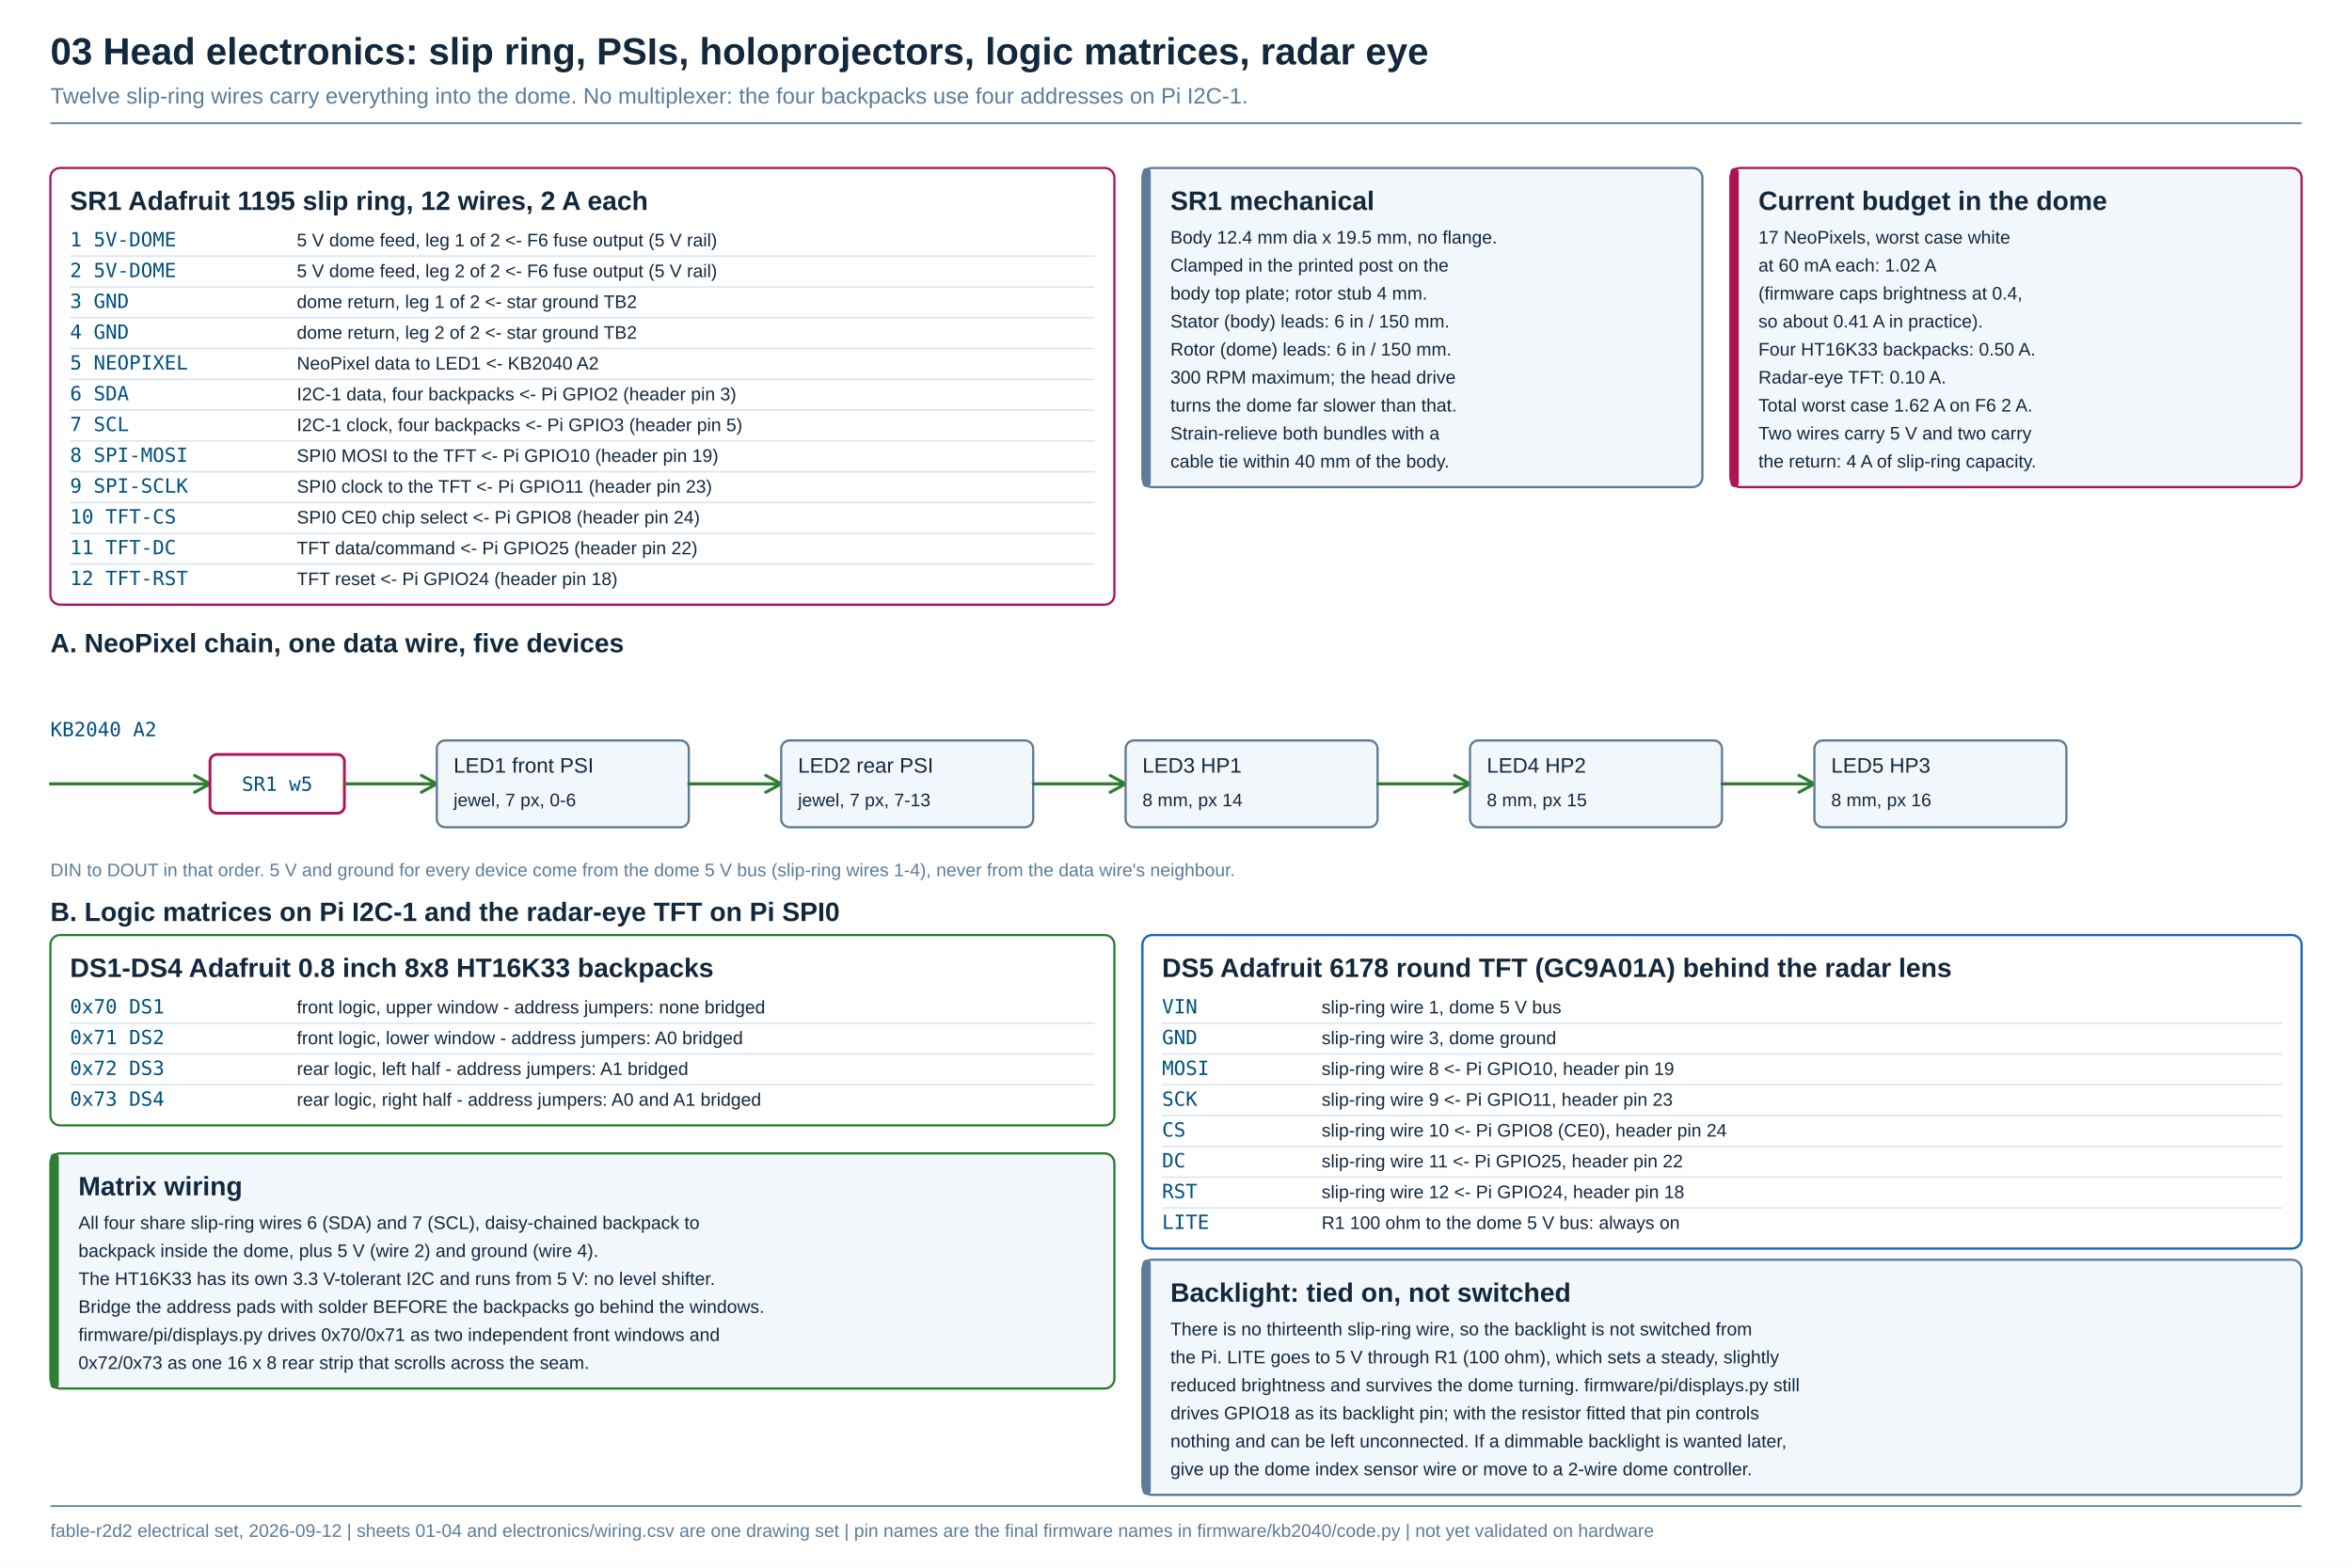
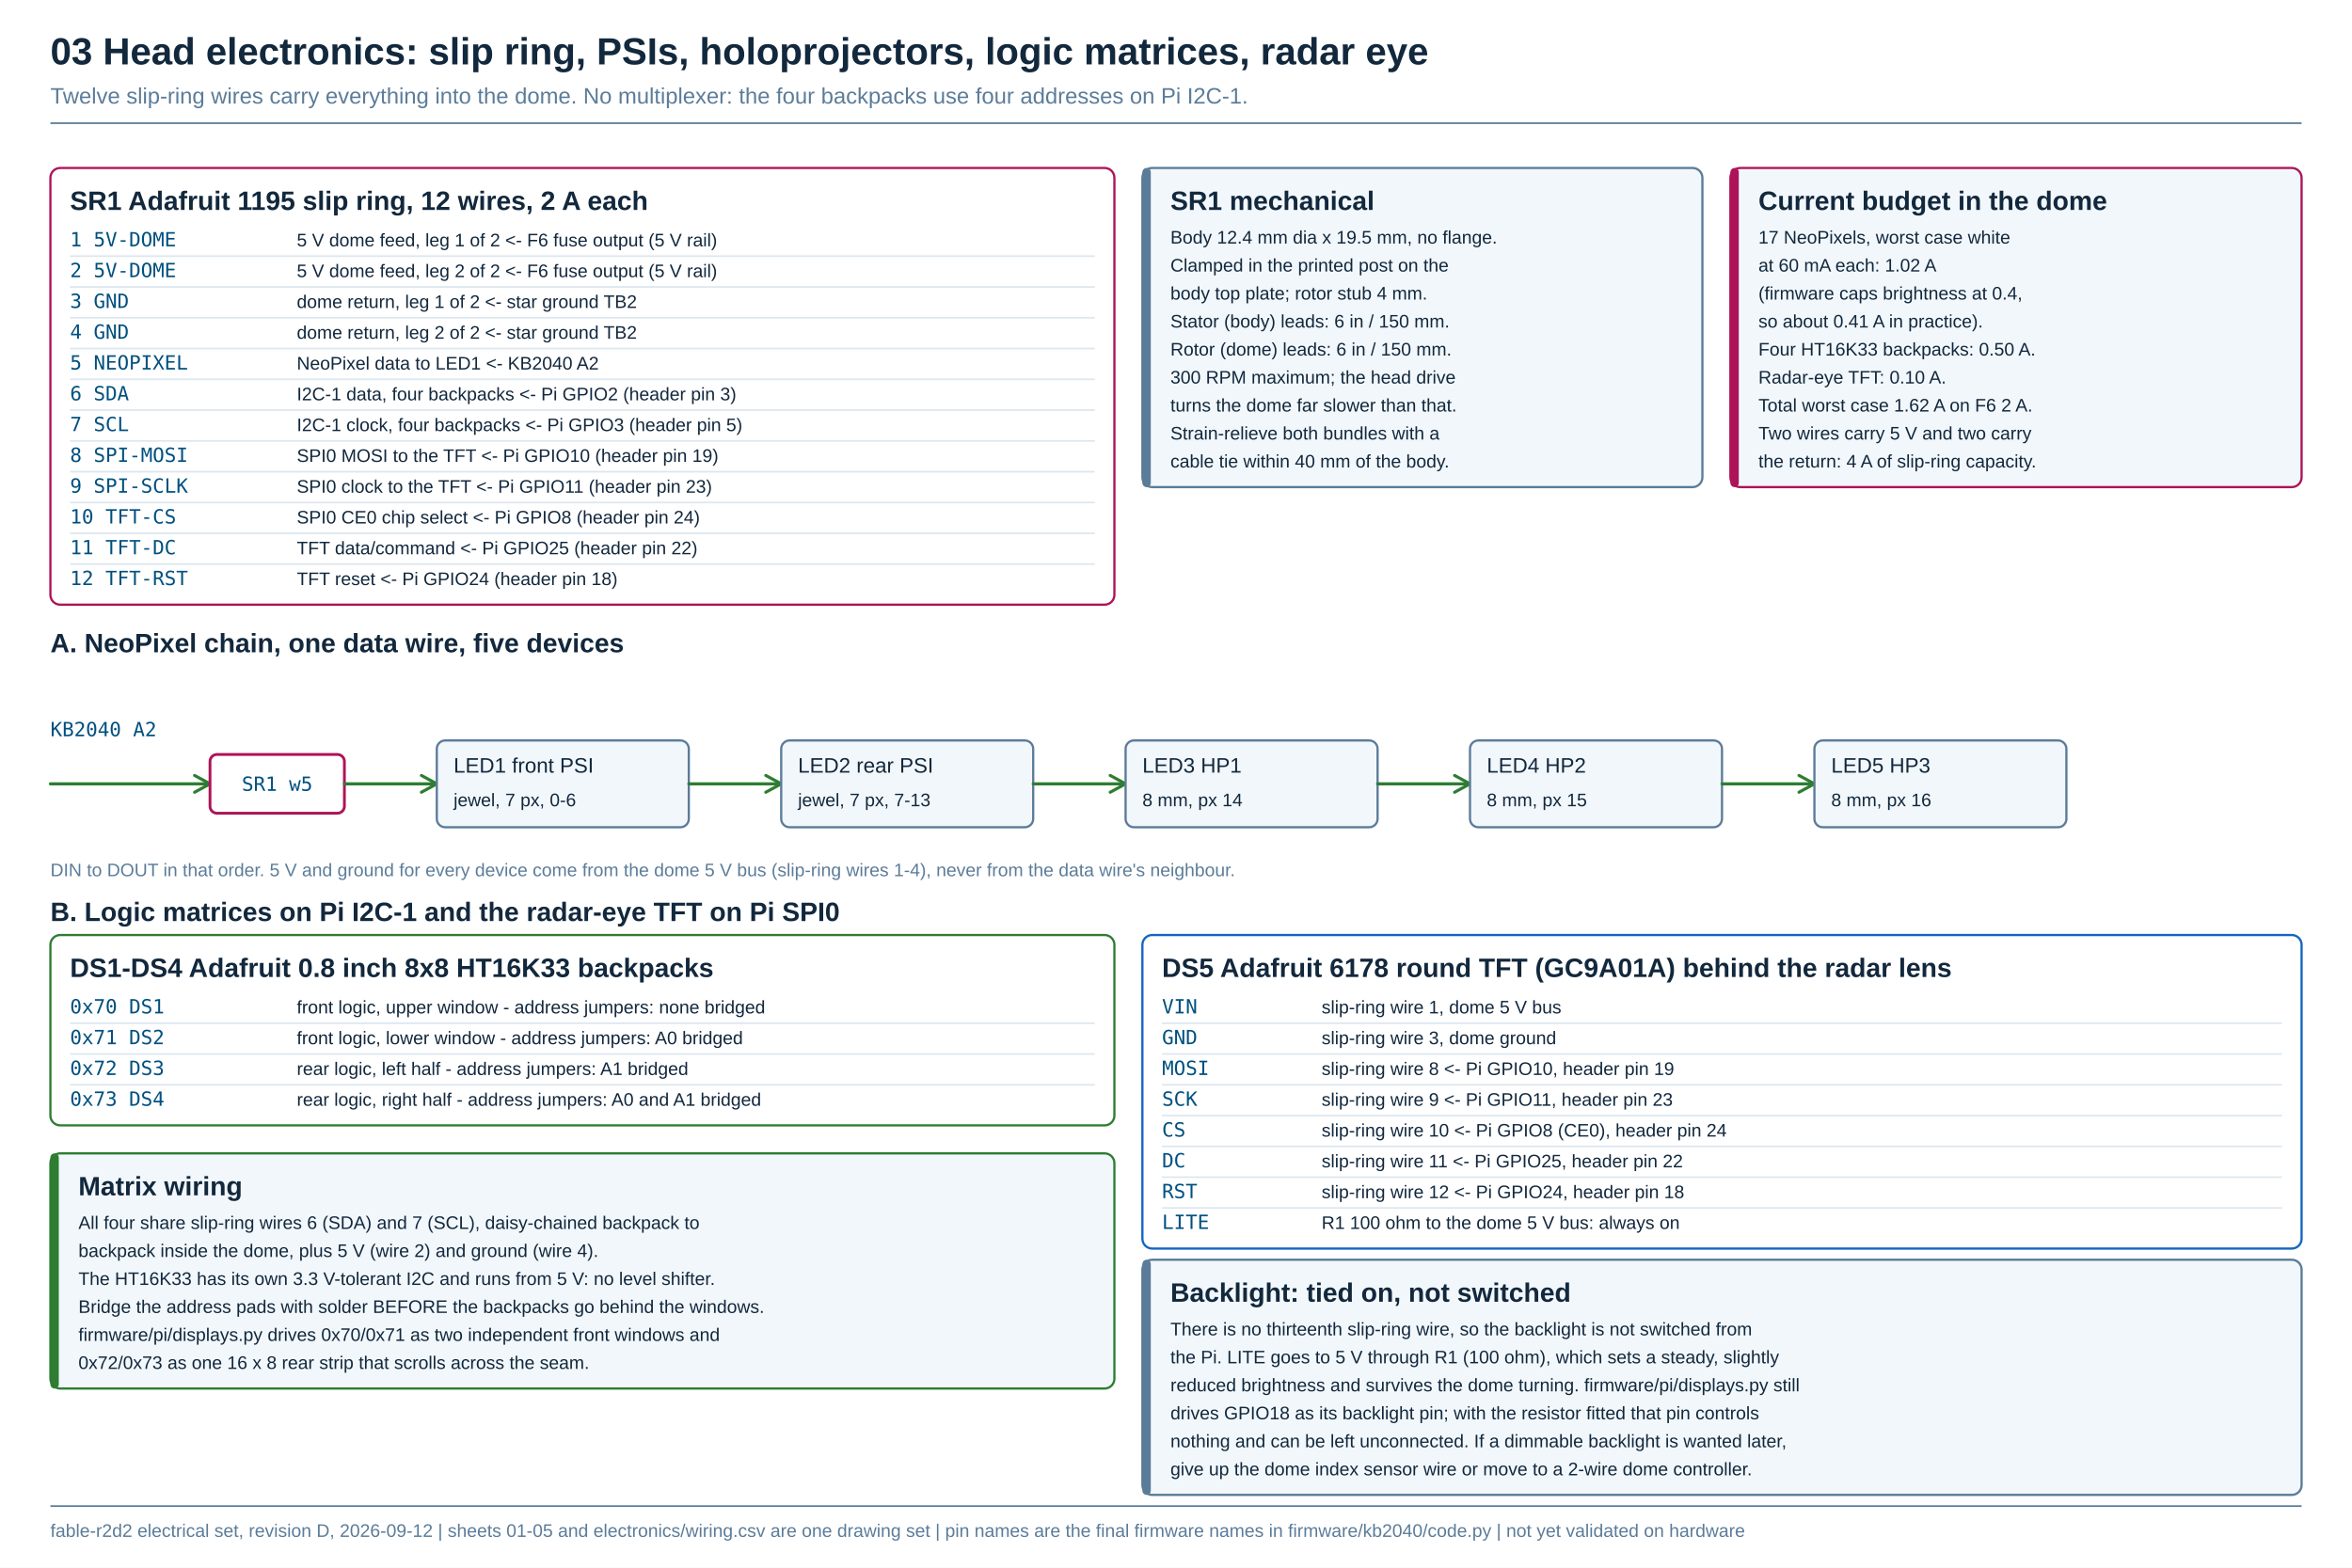
<svg xmlns="http://www.w3.org/2000/svg" width="1680" height="1120" viewBox="0 0 1680 1120">
  <rect width="1680" height="1120" fill="#ffffff" />
  <text x="36" y="46" font-family="Arial, Helvetica, sans-serif" font-size="27" font-weight="bold" fill="#12283d" text-anchor="start">03  Head electronics: slip ring, PSIs, holoprojectors, logic matrices, radar eye</text>
  <text x="36" y="74" font-family="Arial, Helvetica, sans-serif" font-size="16" font-weight="normal" fill="#5b7c99" text-anchor="start">Twelve slip-ring wires carry everything into the dome. No multiplexer: the four backpacks use four addresses on Pi I2C-1.</text>
  <line x1="36" y1="88" x2="1644" y2="88" stroke="#5b7c99" stroke-width="1.2" />
  <rect x="36" y="120" width="760" height="312" rx="7" fill="#ffffff" stroke="#ad1457" stroke-width="1.6" />
  <text x="50" y="150" font-family="Arial, Helvetica, sans-serif" font-size="19" font-weight="bold" fill="#12283d" text-anchor="start">SR1  Adafruit 1195 slip ring, 12 wires, 2 A each</text>
  <text x="50" y="176" font-family="Consolas, monospace" font-size="14" font-weight="normal" fill="#00507f" text-anchor="start"> 1  5V-DOME</text>
  <text x="212" y="176" font-family="Arial, Helvetica, sans-serif" font-size="13" font-weight="normal" fill="#12283d" text-anchor="start">5 V dome feed, leg 1 of 2  &lt;-  F6 fuse output (5 V rail)</text>
  <line x1="50" y1="183" x2="782" y2="183" stroke="#dde7ef" stroke-width="1.2" />
  <text x="50" y="198" font-family="Consolas, monospace" font-size="14" font-weight="normal" fill="#00507f" text-anchor="start"> 2  5V-DOME</text>
  <text x="212" y="198" font-family="Arial, Helvetica, sans-serif" font-size="13" font-weight="normal" fill="#12283d" text-anchor="start">5 V dome feed, leg 2 of 2  &lt;-  F6 fuse output (5 V rail)</text>
  <line x1="50" y1="205" x2="782" y2="205" stroke="#dde7ef" stroke-width="1.2" />
  <text x="50" y="220" font-family="Consolas, monospace" font-size="14" font-weight="normal" fill="#00507f" text-anchor="start"> 3  GND</text>
  <text x="212" y="220" font-family="Arial, Helvetica, sans-serif" font-size="13" font-weight="normal" fill="#12283d" text-anchor="start">dome return, leg 1 of 2  &lt;-  star ground TB2</text>
  <line x1="50" y1="227" x2="782" y2="227" stroke="#dde7ef" stroke-width="1.2" />
  <text x="50" y="242" font-family="Consolas, monospace" font-size="14" font-weight="normal" fill="#00507f" text-anchor="start"> 4  GND</text>
  <text x="212" y="242" font-family="Arial, Helvetica, sans-serif" font-size="13" font-weight="normal" fill="#12283d" text-anchor="start">dome return, leg 2 of 2  &lt;-  star ground TB2</text>
  <line x1="50" y1="249" x2="782" y2="249" stroke="#dde7ef" stroke-width="1.2" />
  <text x="50" y="264" font-family="Consolas, monospace" font-size="14" font-weight="normal" fill="#00507f" text-anchor="start"> 5  NEOPIXEL</text>
  <text x="212" y="264" font-family="Arial, Helvetica, sans-serif" font-size="13" font-weight="normal" fill="#12283d" text-anchor="start">NeoPixel data to LED1  &lt;-  KB2040 A2</text>
  <line x1="50" y1="271" x2="782" y2="271" stroke="#dde7ef" stroke-width="1.2" />
  <text x="50" y="286" font-family="Consolas, monospace" font-size="14" font-weight="normal" fill="#00507f" text-anchor="start"> 6  SDA</text>
  <text x="212" y="286" font-family="Arial, Helvetica, sans-serif" font-size="13" font-weight="normal" fill="#12283d" text-anchor="start">I2C-1 data, four backpacks  &lt;-  Pi GPIO2 (header pin 3)</text>
  <line x1="50" y1="293" x2="782" y2="293" stroke="#dde7ef" stroke-width="1.2" />
  <text x="50" y="308" font-family="Consolas, monospace" font-size="14" font-weight="normal" fill="#00507f" text-anchor="start"> 7  SCL</text>
  <text x="212" y="308" font-family="Arial, Helvetica, sans-serif" font-size="13" font-weight="normal" fill="#12283d" text-anchor="start">I2C-1 clock, four backpacks  &lt;-  Pi GPIO3 (header pin 5)</text>
  <line x1="50" y1="315" x2="782" y2="315" stroke="#dde7ef" stroke-width="1.2" />
  <text x="50" y="330" font-family="Consolas, monospace" font-size="14" font-weight="normal" fill="#00507f" text-anchor="start"> 8  SPI-MOSI</text>
  <text x="212" y="330" font-family="Arial, Helvetica, sans-serif" font-size="13" font-weight="normal" fill="#12283d" text-anchor="start">SPI0 MOSI to the TFT  &lt;-  Pi GPIO10 (header pin 19)</text>
  <line x1="50" y1="337" x2="782" y2="337" stroke="#dde7ef" stroke-width="1.2" />
  <text x="50" y="352" font-family="Consolas, monospace" font-size="14" font-weight="normal" fill="#00507f" text-anchor="start"> 9  SPI-SCLK</text>
  <text x="212" y="352" font-family="Arial, Helvetica, sans-serif" font-size="13" font-weight="normal" fill="#12283d" text-anchor="start">SPI0 clock to the TFT  &lt;-  Pi GPIO11 (header pin 23)</text>
  <line x1="50" y1="359" x2="782" y2="359" stroke="#dde7ef" stroke-width="1.2" />
  <text x="50" y="374" font-family="Consolas, monospace" font-size="14" font-weight="normal" fill="#00507f" text-anchor="start">10  TFT-CS</text>
  <text x="212" y="374" font-family="Arial, Helvetica, sans-serif" font-size="13" font-weight="normal" fill="#12283d" text-anchor="start">SPI0 CE0 chip select  &lt;-  Pi GPIO8 (header pin 24)</text>
  <line x1="50" y1="381" x2="782" y2="381" stroke="#dde7ef" stroke-width="1.2" />
  <text x="50" y="396" font-family="Consolas, monospace" font-size="14" font-weight="normal" fill="#00507f" text-anchor="start">11  TFT-DC</text>
  <text x="212" y="396" font-family="Arial, Helvetica, sans-serif" font-size="13" font-weight="normal" fill="#12283d" text-anchor="start">TFT data/command  &lt;-  Pi GPIO25 (header pin 22)</text>
  <line x1="50" y1="403" x2="782" y2="403" stroke="#dde7ef" stroke-width="1.2" />
  <text x="50" y="418" font-family="Consolas, monospace" font-size="14" font-weight="normal" fill="#00507f" text-anchor="start">12  TFT-RST</text>
  <text x="212" y="418" font-family="Arial, Helvetica, sans-serif" font-size="13" font-weight="normal" fill="#12283d" text-anchor="start">TFT reset  &lt;-  Pi GPIO24 (header pin 18)</text>
  <rect x="816" y="120" width="400" height="228" rx="7" fill="#f2f7fb" stroke="#5b7c99" stroke-width="1.6" />
  <rect x="816" y="120" width="6" height="228" rx="3" fill="#5b7c99" />
  <text x="836" y="150" font-family="Arial, Helvetica, sans-serif" font-size="19" font-weight="bold" fill="#12283d" text-anchor="start">SR1 mechanical</text>
  <text x="836" y="174" font-family="Arial, Helvetica, sans-serif" font-size="13" font-weight="normal" fill="#12283d" text-anchor="start">Body 12.4 mm dia x 19.5 mm, no flange.</text>
  <text x="836" y="194" font-family="Arial, Helvetica, sans-serif" font-size="13" font-weight="normal" fill="#12283d" text-anchor="start">Clamped in the printed post on the</text>
  <text x="836" y="214" font-family="Arial, Helvetica, sans-serif" font-size="13" font-weight="normal" fill="#12283d" text-anchor="start">body top plate; rotor stub 4 mm.</text>
  <text x="836" y="234" font-family="Arial, Helvetica, sans-serif" font-size="13" font-weight="normal" fill="#12283d" text-anchor="start">Stator (body) leads: 6 in / 150 mm.</text>
  <text x="836" y="254" font-family="Arial, Helvetica, sans-serif" font-size="13" font-weight="normal" fill="#12283d" text-anchor="start">Rotor (dome) leads: 6 in / 150 mm.</text>
  <text x="836" y="274" font-family="Arial, Helvetica, sans-serif" font-size="13" font-weight="normal" fill="#12283d" text-anchor="start">300 RPM maximum; the head drive</text>
  <text x="836" y="294" font-family="Arial, Helvetica, sans-serif" font-size="13" font-weight="normal" fill="#12283d" text-anchor="start">turns the dome far slower than that.</text>
  <text x="836" y="314" font-family="Arial, Helvetica, sans-serif" font-size="13" font-weight="normal" fill="#12283d" text-anchor="start">Strain-relieve both bundles with a</text>
  <text x="836" y="334" font-family="Arial, Helvetica, sans-serif" font-size="13" font-weight="normal" fill="#12283d" text-anchor="start">cable tie within 40 mm of the body.</text>
  <rect x="1236" y="120" width="408" height="228" rx="7" fill="#f2f7fb" stroke="#ad1457" stroke-width="1.6" />
  <rect x="1236" y="120" width="6" height="228" rx="3" fill="#ad1457" />
  <text x="1256" y="150" font-family="Arial, Helvetica, sans-serif" font-size="19" font-weight="bold" fill="#12283d" text-anchor="start">Current budget in the dome</text>
  <text x="1256" y="174" font-family="Arial, Helvetica, sans-serif" font-size="13" font-weight="normal" fill="#12283d" text-anchor="start">17 NeoPixels, worst case white</text>
  <text x="1256" y="194" font-family="Arial, Helvetica, sans-serif" font-size="13" font-weight="normal" fill="#12283d" text-anchor="start">at 60 mA each: 1.02 A</text>
  <text x="1256" y="214" font-family="Arial, Helvetica, sans-serif" font-size="13" font-weight="normal" fill="#12283d" text-anchor="start">(firmware caps brightness at 0.4,</text>
  <text x="1256" y="234" font-family="Arial, Helvetica, sans-serif" font-size="13" font-weight="normal" fill="#12283d" text-anchor="start">so about 0.41 A in practice).</text>
  <text x="1256" y="254" font-family="Arial, Helvetica, sans-serif" font-size="13" font-weight="normal" fill="#12283d" text-anchor="start">Four HT16K33 backpacks: 0.50 A.</text>
  <text x="1256" y="274" font-family="Arial, Helvetica, sans-serif" font-size="13" font-weight="normal" fill="#12283d" text-anchor="start">Radar-eye TFT: 0.10 A.</text>
  <text x="1256" y="294" font-family="Arial, Helvetica, sans-serif" font-size="13" font-weight="normal" fill="#12283d" text-anchor="start">Total worst case 1.62 A on F6 2 A.</text>
  <text x="1256" y="314" font-family="Arial, Helvetica, sans-serif" font-size="13" font-weight="normal" fill="#12283d" text-anchor="start">Two wires carry 5 V and two carry</text>
  <text x="1256" y="334" font-family="Arial, Helvetica, sans-serif" font-size="13" font-weight="normal" fill="#12283d" text-anchor="start">the return: 4 A of slip-ring capacity.</text>
  <text x="36" y="466" font-family="Arial, Helvetica, sans-serif" font-size="19" font-weight="bold" fill="#12283d" text-anchor="start">A.  NeoPixel chain, one data wire, five devices</text>
  <text x="36" y="526" font-family="Consolas, monospace" font-size="14" font-weight="normal" fill="#00507f" text-anchor="start">KB2040 A2</text>
  <line x1="36" y1="560" x2="150" y2="560" stroke="#2e7d32" stroke-width="2.2" stroke-linecap="round" />
  <path d="M139,554 L150,560 L139,566" fill="none" stroke="#2e7d32" stroke-width="2.2" stroke-linecap="round" stroke-linejoin="round" />
  <rect x="150" y="539" width="96" height="42" rx="5" fill="#ffffff" stroke="#ad1457" stroke-width="2" />
  <text x="198" y="565" font-family="Consolas, monospace" font-size="14" font-weight="normal" fill="#00507f" text-anchor="middle">SR1 w5</text>
  <line x1="246" y1="560" x2="312" y2="560" stroke="#2e7d32" stroke-width="2.2" stroke-linecap="round" />
  <path d="M301,554 L312,560 L301,566" fill="none" stroke="#2e7d32" stroke-width="2.2" stroke-linecap="round" stroke-linejoin="round" />
  <rect x="312" y="529" width="180" height="62" rx="6" fill="#f2f7fb" stroke="#5b7c99" stroke-width="1.6" />
  <text x="324" y="552" font-family="Arial, Helvetica, sans-serif" font-size="15" font-weight="normal" fill="#12283d" text-anchor="start">LED1  front PSI</text>
  <text x="324" y="576" font-family="Arial, Helvetica, sans-serif" font-size="13" font-weight="normal" fill="#12283d" text-anchor="start">jewel, 7 px, 0-6</text>
  <line x1="492" y1="560" x2="558" y2="560" stroke="#2e7d32" stroke-width="2.2" stroke-linecap="round" />
  <path d="M547,554 L558,560 L547,566" fill="none" stroke="#2e7d32" stroke-width="2.2" stroke-linecap="round" stroke-linejoin="round" />
  <rect x="558" y="529" width="180" height="62" rx="6" fill="#f2f7fb" stroke="#5b7c99" stroke-width="1.6" />
  <text x="570" y="552" font-family="Arial, Helvetica, sans-serif" font-size="15" font-weight="normal" fill="#12283d" text-anchor="start">LED2  rear PSI</text>
  <text x="570" y="576" font-family="Arial, Helvetica, sans-serif" font-size="13" font-weight="normal" fill="#12283d" text-anchor="start">jewel, 7 px, 7-13</text>
  <line x1="738" y1="560" x2="804" y2="560" stroke="#2e7d32" stroke-width="2.2" stroke-linecap="round" />
  <path d="M793,554 L804,560 L793,566" fill="none" stroke="#2e7d32" stroke-width="2.2" stroke-linecap="round" stroke-linejoin="round" />
  <rect x="804" y="529" width="180" height="62" rx="6" fill="#f2f7fb" stroke="#5b7c99" stroke-width="1.6" />
  <text x="816" y="552" font-family="Arial, Helvetica, sans-serif" font-size="15" font-weight="normal" fill="#12283d" text-anchor="start">LED3  HP1</text>
  <text x="816" y="576" font-family="Arial, Helvetica, sans-serif" font-size="13" font-weight="normal" fill="#12283d" text-anchor="start">8 mm, px 14</text>
  <line x1="984" y1="560" x2="1050" y2="560" stroke="#2e7d32" stroke-width="2.2" stroke-linecap="round" />
  <path d="M1039,554 L1050,560 L1039,566" fill="none" stroke="#2e7d32" stroke-width="2.2" stroke-linecap="round" stroke-linejoin="round" />
  <rect x="1050" y="529" width="180" height="62" rx="6" fill="#f2f7fb" stroke="#5b7c99" stroke-width="1.6" />
  <text x="1062" y="552" font-family="Arial, Helvetica, sans-serif" font-size="15" font-weight="normal" fill="#12283d" text-anchor="start">LED4  HP2</text>
  <text x="1062" y="576" font-family="Arial, Helvetica, sans-serif" font-size="13" font-weight="normal" fill="#12283d" text-anchor="start">8 mm, px 15</text>
  <line x1="1230" y1="560" x2="1296" y2="560" stroke="#2e7d32" stroke-width="2.2" stroke-linecap="round" />
  <path d="M1285,554 L1296,560 L1285,566" fill="none" stroke="#2e7d32" stroke-width="2.2" stroke-linecap="round" stroke-linejoin="round" />
  <rect x="1296" y="529" width="180" height="62" rx="6" fill="#f2f7fb" stroke="#5b7c99" stroke-width="1.6" />
  <text x="1308" y="552" font-family="Arial, Helvetica, sans-serif" font-size="15" font-weight="normal" fill="#12283d" text-anchor="start">LED5  HP3</text>
  <text x="1308" y="576" font-family="Arial, Helvetica, sans-serif" font-size="13" font-weight="normal" fill="#12283d" text-anchor="start">8 mm, px 16</text>
  <text x="36" y="626" font-family="Arial, Helvetica, sans-serif" font-size="13" font-weight="normal" fill="#5b7c99" text-anchor="start">DIN to DOUT in that order. 5 V and ground for every device come from the dome 5 V bus (slip-ring wires 1-4), never from the data wire's neighbour.</text>
  <text x="36" y="658" font-family="Arial, Helvetica, sans-serif" font-size="19" font-weight="bold" fill="#12283d" text-anchor="start">B.  Logic matrices on Pi I2C-1 and the radar-eye TFT on Pi SPI0</text>
  <rect x="36" y="668" width="760" height="136" rx="7" fill="#ffffff" stroke="#2e7d32" stroke-width="1.6" />
  <text x="50" y="698" font-family="Arial, Helvetica, sans-serif" font-size="19" font-weight="bold" fill="#12283d" text-anchor="start">DS1-DS4  Adafruit 0.8 inch 8x8 HT16K33 backpacks</text>
  <text x="50" y="724" font-family="Consolas, monospace" font-size="14" font-weight="normal" fill="#00507f" text-anchor="start">0x70  DS1</text>
  <text x="212" y="724" font-family="Arial, Helvetica, sans-serif" font-size="13" font-weight="normal" fill="#12283d" text-anchor="start">front logic, upper window  -  address jumpers: none bridged</text>
  <line x1="50" y1="731" x2="782" y2="731" stroke="#dde7ef" stroke-width="1.2" />
  <text x="50" y="746" font-family="Consolas, monospace" font-size="14" font-weight="normal" fill="#00507f" text-anchor="start">0x71  DS2</text>
  <text x="212" y="746" font-family="Arial, Helvetica, sans-serif" font-size="13" font-weight="normal" fill="#12283d" text-anchor="start">front logic, lower window  -  address jumpers: A0 bridged</text>
  <line x1="50" y1="753" x2="782" y2="753" stroke="#dde7ef" stroke-width="1.2" />
  <text x="50" y="768" font-family="Consolas, monospace" font-size="14" font-weight="normal" fill="#00507f" text-anchor="start">0x72  DS3</text>
  <text x="212" y="768" font-family="Arial, Helvetica, sans-serif" font-size="13" font-weight="normal" fill="#12283d" text-anchor="start">rear logic, left half  -  address jumpers: A1 bridged</text>
  <line x1="50" y1="775" x2="782" y2="775" stroke="#dde7ef" stroke-width="1.2" />
  <text x="50" y="790" font-family="Consolas, monospace" font-size="14" font-weight="normal" fill="#00507f" text-anchor="start">0x73  DS4</text>
  <text x="212" y="790" font-family="Arial, Helvetica, sans-serif" font-size="13" font-weight="normal" fill="#12283d" text-anchor="start">rear logic, right half  -  address jumpers: A0 and A1 bridged</text>
  <rect x="36" y="824" width="760" height="168" rx="7" fill="#f2f7fb" stroke="#2e7d32" stroke-width="1.6" />
  <rect x="36" y="824" width="6" height="168" rx="3" fill="#2e7d32" />
  <text x="56" y="854" font-family="Arial, Helvetica, sans-serif" font-size="19" font-weight="bold" fill="#12283d" text-anchor="start">Matrix wiring</text>
  <text x="56" y="878" font-family="Arial, Helvetica, sans-serif" font-size="13" font-weight="normal" fill="#12283d" text-anchor="start">All four share slip-ring wires 6 (SDA) and 7 (SCL), daisy-chained backpack to</text>
  <text x="56" y="898" font-family="Arial, Helvetica, sans-serif" font-size="13" font-weight="normal" fill="#12283d" text-anchor="start">backpack inside the dome, plus 5 V (wire 2) and ground (wire 4).</text>
  <text x="56" y="918" font-family="Arial, Helvetica, sans-serif" font-size="13" font-weight="normal" fill="#12283d" text-anchor="start">The HT16K33 has its own 3.3 V-tolerant I2C and runs from 5 V: no level shifter.</text>
  <text x="56" y="938" font-family="Arial, Helvetica, sans-serif" font-size="13" font-weight="normal" fill="#12283d" text-anchor="start">Bridge the address pads with solder BEFORE the backpacks go behind the windows.</text>
  <text x="56" y="958" font-family="Arial, Helvetica, sans-serif" font-size="13" font-weight="normal" fill="#12283d" text-anchor="start">firmware/pi/displays.py drives 0x70/0x71 as two independent front windows and</text>
  <text x="56" y="978" font-family="Arial, Helvetica, sans-serif" font-size="13" font-weight="normal" fill="#12283d" text-anchor="start">0x72/0x73 as one 16 x 8 rear strip that scrolls across the seam.</text>
  <rect x="816" y="668" width="828" height="224" rx="7" fill="#ffffff" stroke="#1565c0" stroke-width="1.6" />
  <text x="830" y="698" font-family="Arial, Helvetica, sans-serif" font-size="19" font-weight="bold" fill="#12283d" text-anchor="start">DS5  Adafruit 6178 round TFT (GC9A01A) behind the radar lens</text>
  <text x="830" y="724" font-family="Consolas, monospace" font-size="14" font-weight="normal" fill="#00507f" text-anchor="start">VIN</text>
  <text x="944" y="724" font-family="Arial, Helvetica, sans-serif" font-size="13" font-weight="normal" fill="#12283d" text-anchor="start">slip-ring wire 1, dome 5 V bus</text>
  <line x1="830" y1="731" x2="1630" y2="731" stroke="#dde7ef" stroke-width="1.2" />
  <text x="830" y="746" font-family="Consolas, monospace" font-size="14" font-weight="normal" fill="#00507f" text-anchor="start">GND</text>
  <text x="944" y="746" font-family="Arial, Helvetica, sans-serif" font-size="13" font-weight="normal" fill="#12283d" text-anchor="start">slip-ring wire 3, dome ground</text>
  <line x1="830" y1="753" x2="1630" y2="753" stroke="#dde7ef" stroke-width="1.2" />
  <text x="830" y="768" font-family="Consolas, monospace" font-size="14" font-weight="normal" fill="#00507f" text-anchor="start">MOSI</text>
  <text x="944" y="768" font-family="Arial, Helvetica, sans-serif" font-size="13" font-weight="normal" fill="#12283d" text-anchor="start">slip-ring wire 8  &lt;-  Pi GPIO10, header pin 19</text>
  <line x1="830" y1="775" x2="1630" y2="775" stroke="#dde7ef" stroke-width="1.2" />
  <text x="830" y="790" font-family="Consolas, monospace" font-size="14" font-weight="normal" fill="#00507f" text-anchor="start">SCK</text>
  <text x="944" y="790" font-family="Arial, Helvetica, sans-serif" font-size="13" font-weight="normal" fill="#12283d" text-anchor="start">slip-ring wire 9  &lt;-  Pi GPIO11, header pin 23</text>
  <line x1="830" y1="797" x2="1630" y2="797" stroke="#dde7ef" stroke-width="1.2" />
  <text x="830" y="812" font-family="Consolas, monospace" font-size="14" font-weight="normal" fill="#00507f" text-anchor="start">CS</text>
  <text x="944" y="812" font-family="Arial, Helvetica, sans-serif" font-size="13" font-weight="normal" fill="#12283d" text-anchor="start">slip-ring wire 10  &lt;-  Pi GPIO8 (CE0), header pin 24</text>
  <line x1="830" y1="819" x2="1630" y2="819" stroke="#dde7ef" stroke-width="1.2" />
  <text x="830" y="834" font-family="Consolas, monospace" font-size="14" font-weight="normal" fill="#00507f" text-anchor="start">DC</text>
  <text x="944" y="834" font-family="Arial, Helvetica, sans-serif" font-size="13" font-weight="normal" fill="#12283d" text-anchor="start">slip-ring wire 11  &lt;-  Pi GPIO25, header pin 22</text>
  <line x1="830" y1="841" x2="1630" y2="841" stroke="#dde7ef" stroke-width="1.2" />
  <text x="830" y="856" font-family="Consolas, monospace" font-size="14" font-weight="normal" fill="#00507f" text-anchor="start">RST</text>
  <text x="944" y="856" font-family="Arial, Helvetica, sans-serif" font-size="13" font-weight="normal" fill="#12283d" text-anchor="start">slip-ring wire 12  &lt;-  Pi GPIO24, header pin 18</text>
  <line x1="830" y1="863" x2="1630" y2="863" stroke="#dde7ef" stroke-width="1.2" />
  <text x="830" y="878" font-family="Consolas, monospace" font-size="14" font-weight="normal" fill="#00507f" text-anchor="start">LITE</text>
  <text x="944" y="878" font-family="Arial, Helvetica, sans-serif" font-size="13" font-weight="normal" fill="#12283d" text-anchor="start">R1 100 ohm to the dome 5 V bus: always on</text>
  <rect x="816" y="900" width="828" height="168" rx="7" fill="#f2f7fb" stroke="#5b7c99" stroke-width="1.6" />
  <rect x="816" y="900" width="6" height="168" rx="3" fill="#5b7c99" />
  <text x="836" y="930" font-family="Arial, Helvetica, sans-serif" font-size="19" font-weight="bold" fill="#12283d" text-anchor="start">Backlight: tied on, not switched</text>
  <text x="836" y="954" font-family="Arial, Helvetica, sans-serif" font-size="13" font-weight="normal" fill="#12283d" text-anchor="start">There is no thirteenth slip-ring wire, so the backlight is not switched from</text>
  <text x="836" y="974" font-family="Arial, Helvetica, sans-serif" font-size="13" font-weight="normal" fill="#12283d" text-anchor="start">the Pi. LITE goes to 5 V through R1 (100 ohm), which sets a steady, slightly</text>
  <text x="836" y="994" font-family="Arial, Helvetica, sans-serif" font-size="13" font-weight="normal" fill="#12283d" text-anchor="start">reduced brightness and survives the dome turning. firmware/pi/displays.py still</text>
  <text x="836" y="1014" font-family="Arial, Helvetica, sans-serif" font-size="13" font-weight="normal" fill="#12283d" text-anchor="start">drives GPIO18 as its backlight pin; with the resistor fitted that pin controls</text>
  <text x="836" y="1034" font-family="Arial, Helvetica, sans-serif" font-size="13" font-weight="normal" fill="#12283d" text-anchor="start">nothing and can be left unconnected. If a dimmable backlight is wanted later,</text>
  <text x="836" y="1054" font-family="Arial, Helvetica, sans-serif" font-size="13" font-weight="normal" fill="#12283d" text-anchor="start">give up the dome index sensor wire or move to a 2-wire dome controller.</text>
  <line x1="36" y1="1076" x2="1644" y2="1076" stroke="#5b7c99" stroke-width="1.2" />
-   <text x="36" y="1098" font-family="Arial, Helvetica, sans-serif" font-size="13" font-weight="normal" fill="#5b7c99" text-anchor="start">fable-r2d2 electrical set, 2026-09-12  |  sheets 01-04 and electronics/wiring.csv are one drawing set  |  pin names are the final firmware names in firmware/kb2040/code.py  |  not yet validated on hardware</text>
+   <text x="36" y="1098" font-family="Arial, Helvetica, sans-serif" font-size="13" font-weight="normal" fill="#5b7c99" text-anchor="start">fable-r2d2 electrical set, revision D, 2026-09-12  |  sheets 01-05 and electronics/wiring.csv are one drawing set  |  pin names are the final firmware names in firmware/kb2040/code.py  |  not yet validated on hardware</text>
</svg>
